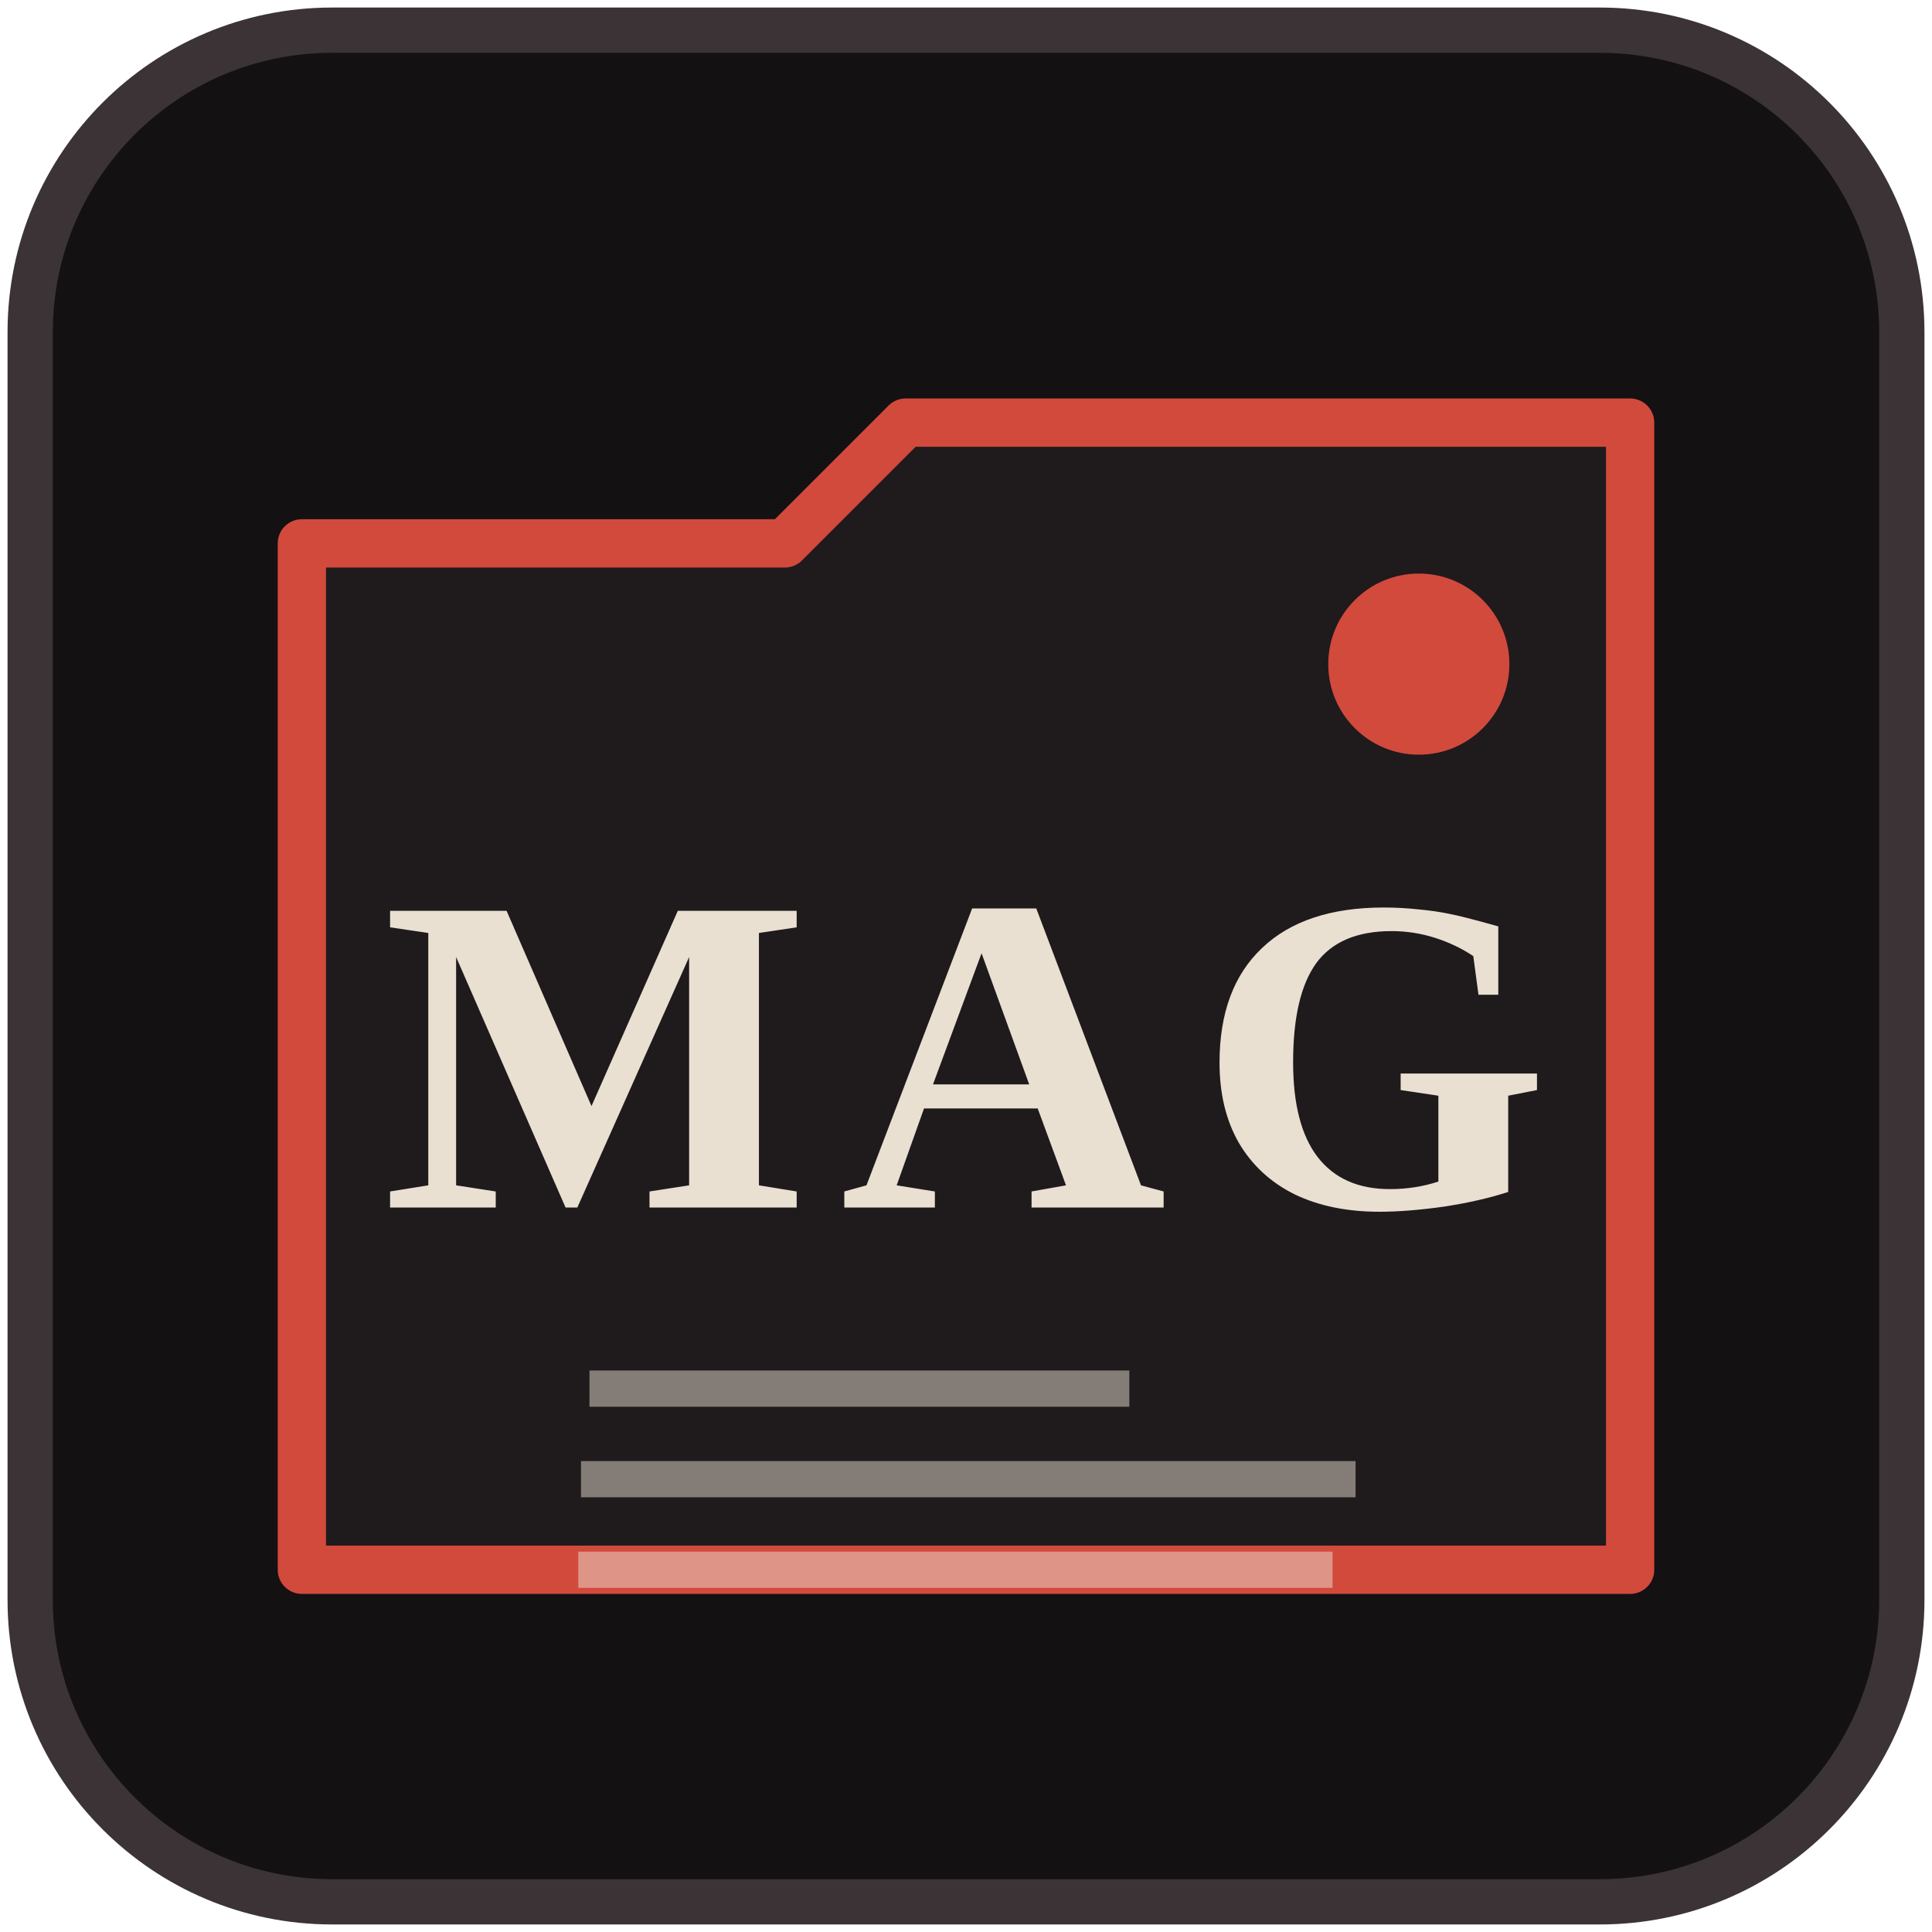
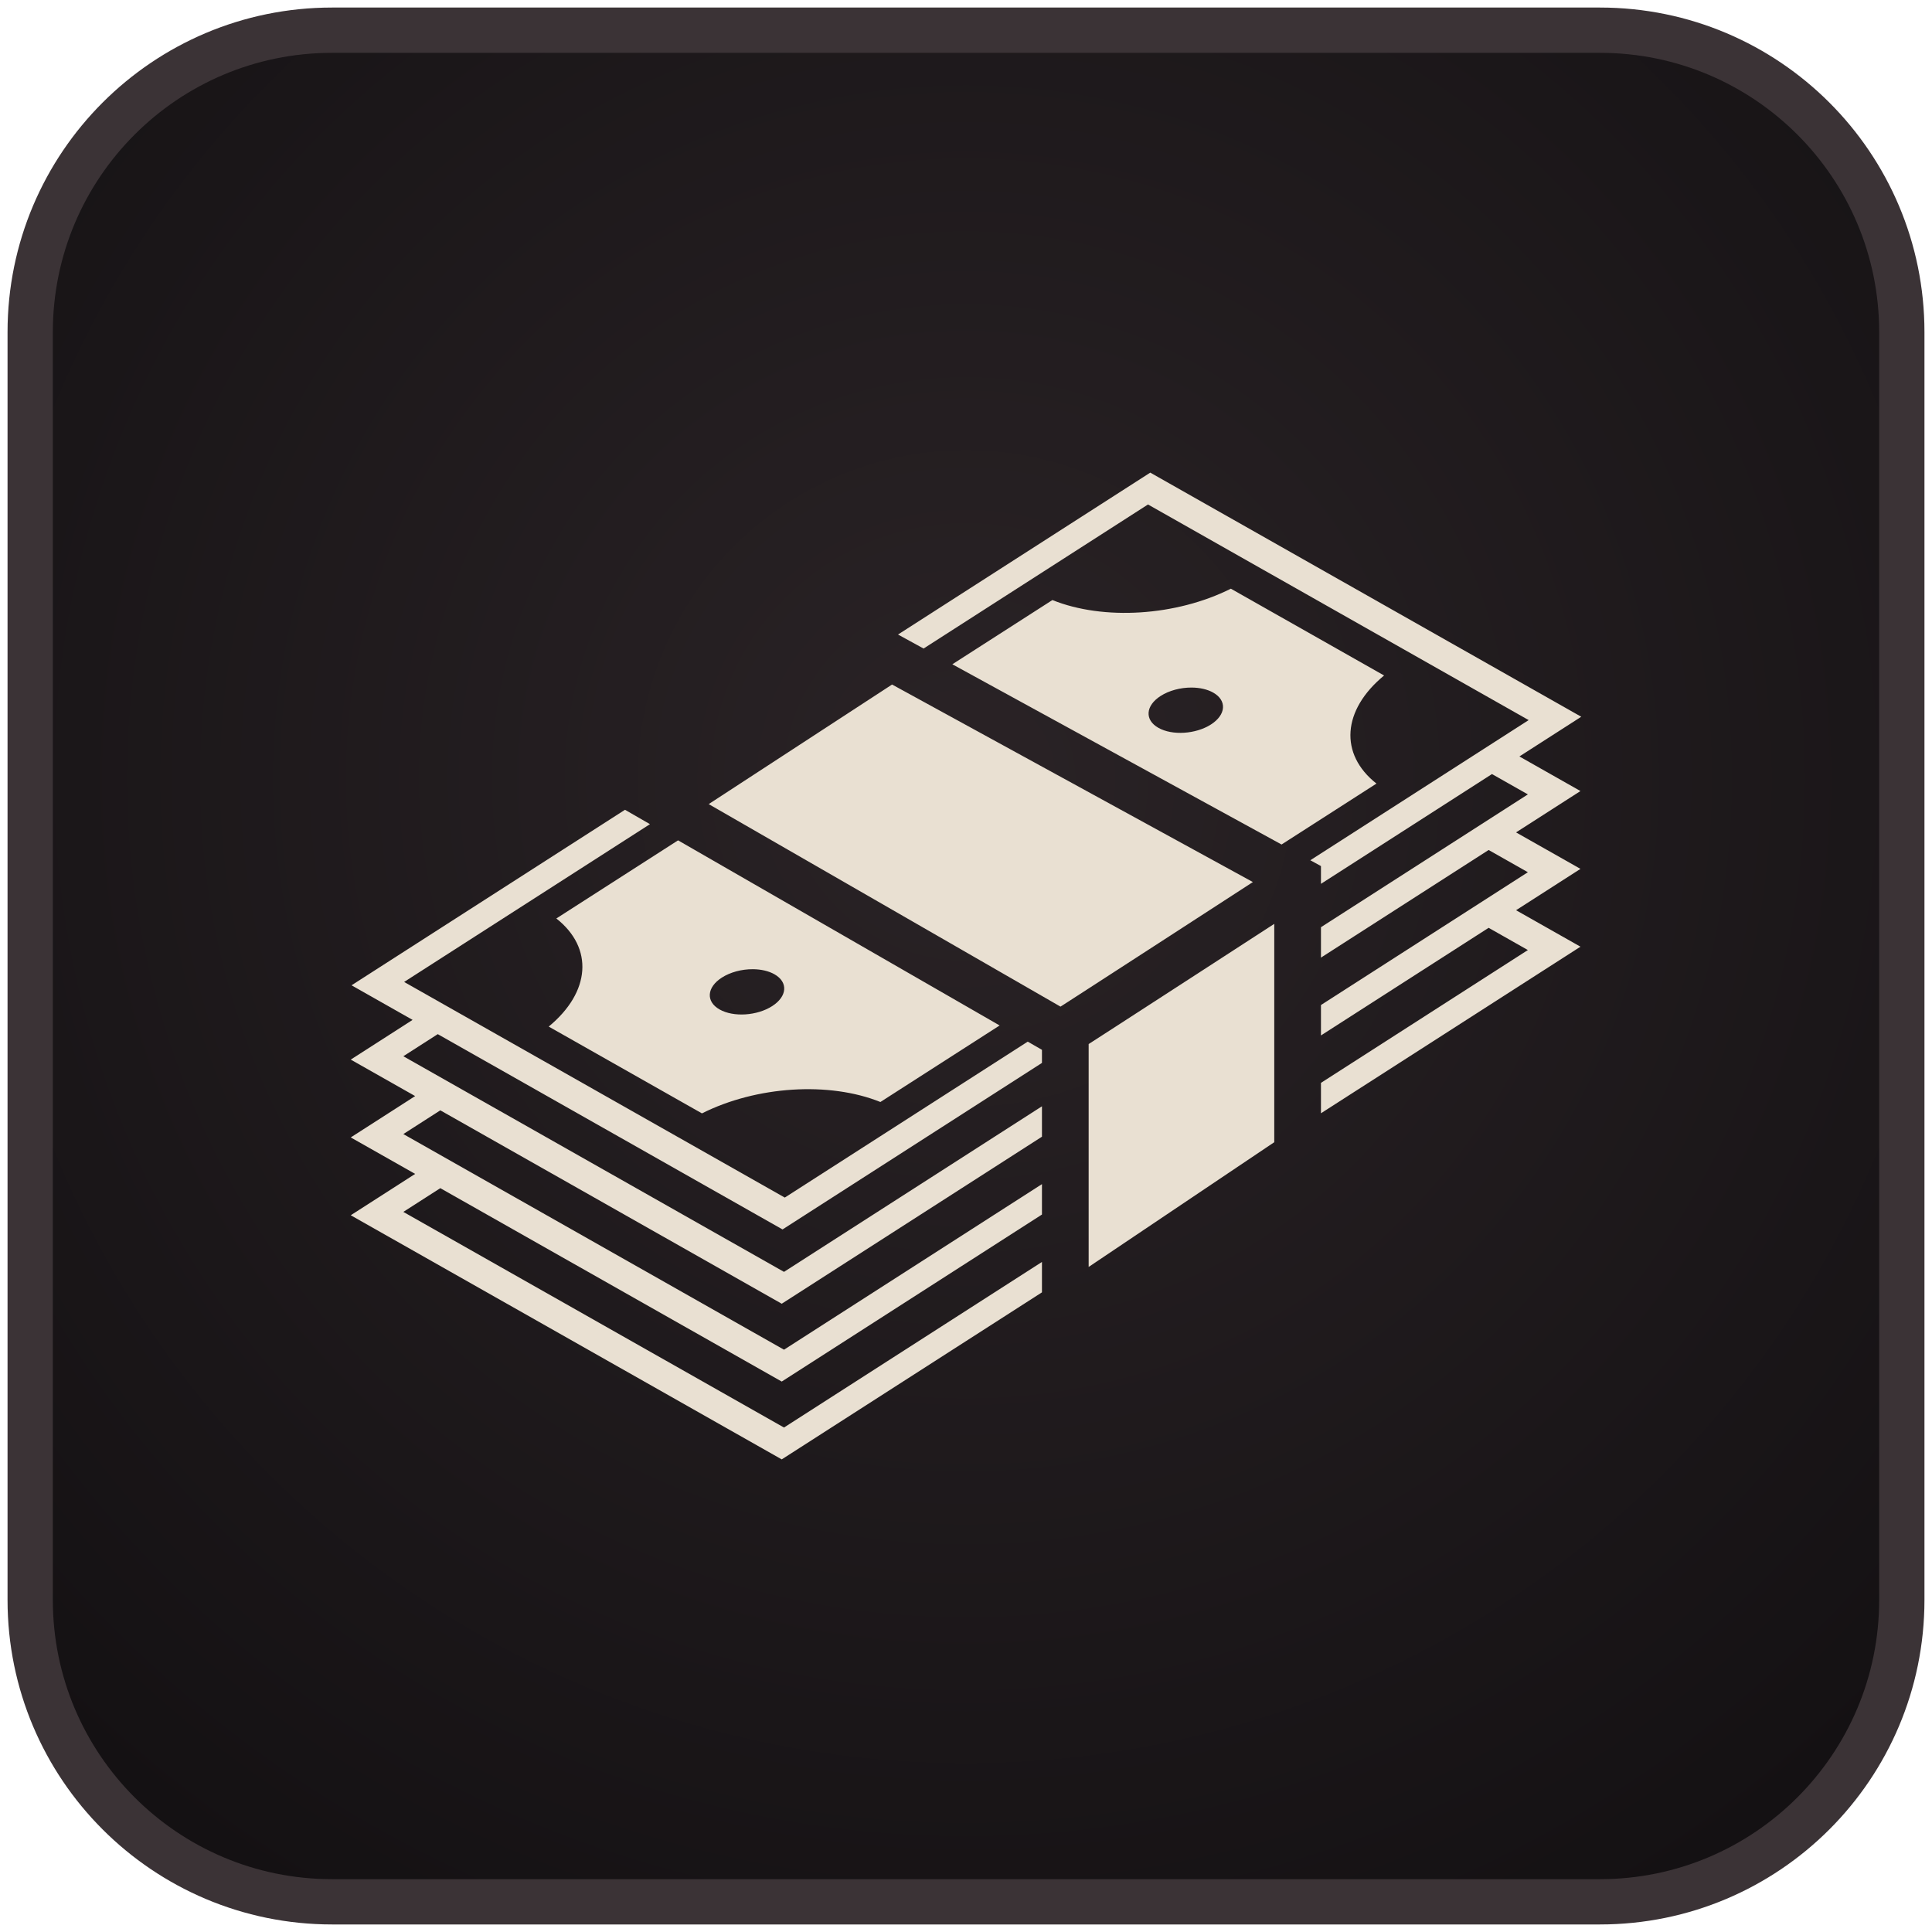
<svg xmlns="http://www.w3.org/2000/svg" viewBox="0 0 64 64" width="256" height="256">
-   <rect x="1" y="1" width="62" height="62" rx="10" fill="#141113" stroke="#3b3336" stroke-width="1.5" />
-   <path d="M10 18 H26 L30 14 H54 V52 H10 Z" fill="#1f1a1c" stroke="#d24a3c" stroke-width="1.6" stroke-linejoin="round" />
-   <text x="32" y="40" text-anchor="middle" font-family="Georgia, 'Times New Roman', serif" font-size="15" font-weight="700" fill="#e9e0d2" letter-spacing="1">MAG</text>
-   <g stroke="#e9e0d2" fill="none">
-     <path d="M19.527 46 H37.411" stroke-width="1.2" opacity=".5" />
-     <path d="M19.246 49 H44.905" stroke-width="1.2" opacity=".5" />
-     <path d="M19.156 52 H44.142" stroke-width="1.2" opacity=".5" />
+   <defs>
+     <radialGradient id="g" cx="50%" cy="40%" r="70%">
+       <stop offset="0" stop-color="#2a2326" />
+       <stop offset="1" stop-color="#141113" />
+     </radialGradient>
+   </defs>
+   <rect x="1" y="1" width="62" height="62" rx="10" fill="url(#g)" stroke="#3b3336" stroke-width="1.5" />
+   <g transform="translate(10 10) scale(0.0859375)" fill="#e9e0d2">
+     <path d="M327.027 65.816L229.79 128.23l9.856 5.397 86.51-55.53 146.735 83.116-84.165 54.023 4.1 2.244v6.848l65.923-42.316 13.836 7.838-79.76 51.195v11.723l64.633-41.487 15.127 8.57-79.76 51.195v11.723l64.633-41.487 15.127 8.57-79.76 51.195v11.723l100.033-64.21-24.828-14.062 24.827-15.937-24.828-14.064 24.827-15.937-23.537-13.333 23.842-15.305-166.135-94.106zm31.067 44.74c-21.038 10.556-49.06 12.342-68.79 4.383l-38.57 24.757 126.903 69.47 36.582-23.48c-14.41-11.376-13.21-28.35 2.942-41.67l-59.068-33.46zM227.504 147.5l-70.688 46.094 135.61 78.066 1.33-.85c2.5-1.61 6.03-3.89 10.242-6.613 8.42-5.443 19.563-12.66 30.674-19.86 16.002-10.37 24.248-15.72 31.916-20.694L227.504 147.5zm115.467 1.17a8.583 14.437 82.068 0 1 .003 0 8.583 14.437 82.068 0 1 8.32 1.945 8.583 14.437 82.068 0 1-.87 12.282 8.583 14.437 82.068 0 1-20.273 1.29 8.583 14.437 82.068 0 1 .87-12.28 8.583 14.437 82.068 0 1 11.95-3.237zm-218.423 47.115L19.143 263.44l23.537 13.333-23.842 15.305 24.828 14.063-24.828 15.938 24.828 14.063-24.828 15.938 166.135 94.106L285.277 381.8V370.08l-99.433 63.824L39.11 350.787l14.255-9.15 131.608 74.547L285.277 351.8V340.08l-99.433 63.824L39.11 320.787l14.255-9.15 131.608 74.547L285.277 321.8V310.08l-99.433 63.824L39.11 290.787l13.27-8.52 132.9 75.28 99.997-64.188v-5.05l-5.48-3.154-93.65 60.11-146.73-83.116 94.76-60.824-9.63-5.543zm20.46 11.78l-46.92 30.115c14.41 11.374 13.21 28.348-2.942 41.67l59.068 33.46c21.037-10.557 49.057-12.342 68.787-4.384l45.965-29.504-123.96-71.358zm229.817 32.19c-8.044 5.217-15.138 9.822-30.363 19.688-11.112 7.203-22.258 14.42-30.69 19.873-4.217 2.725-7.755 5.01-10.278 6.632-.09.06-.127.08-.215.137v85.924l71.547-48.088v-84.166zm-200.99 17.48a8.583 14.437 82.068 0 1 8.32 1.947 8.583 14.437 82.068 0 1-.87 12.28 8.583 14.437 82.068 0 1-20.27 1.29 8.583 14.437 82.068 0 1 .87-12.28 8.583 14.437 82.068 0 1 11.95-3.236z" />
  </g>
-   <circle cx="47" cy="22" r="3" fill="#d24a3c" />
</svg>
